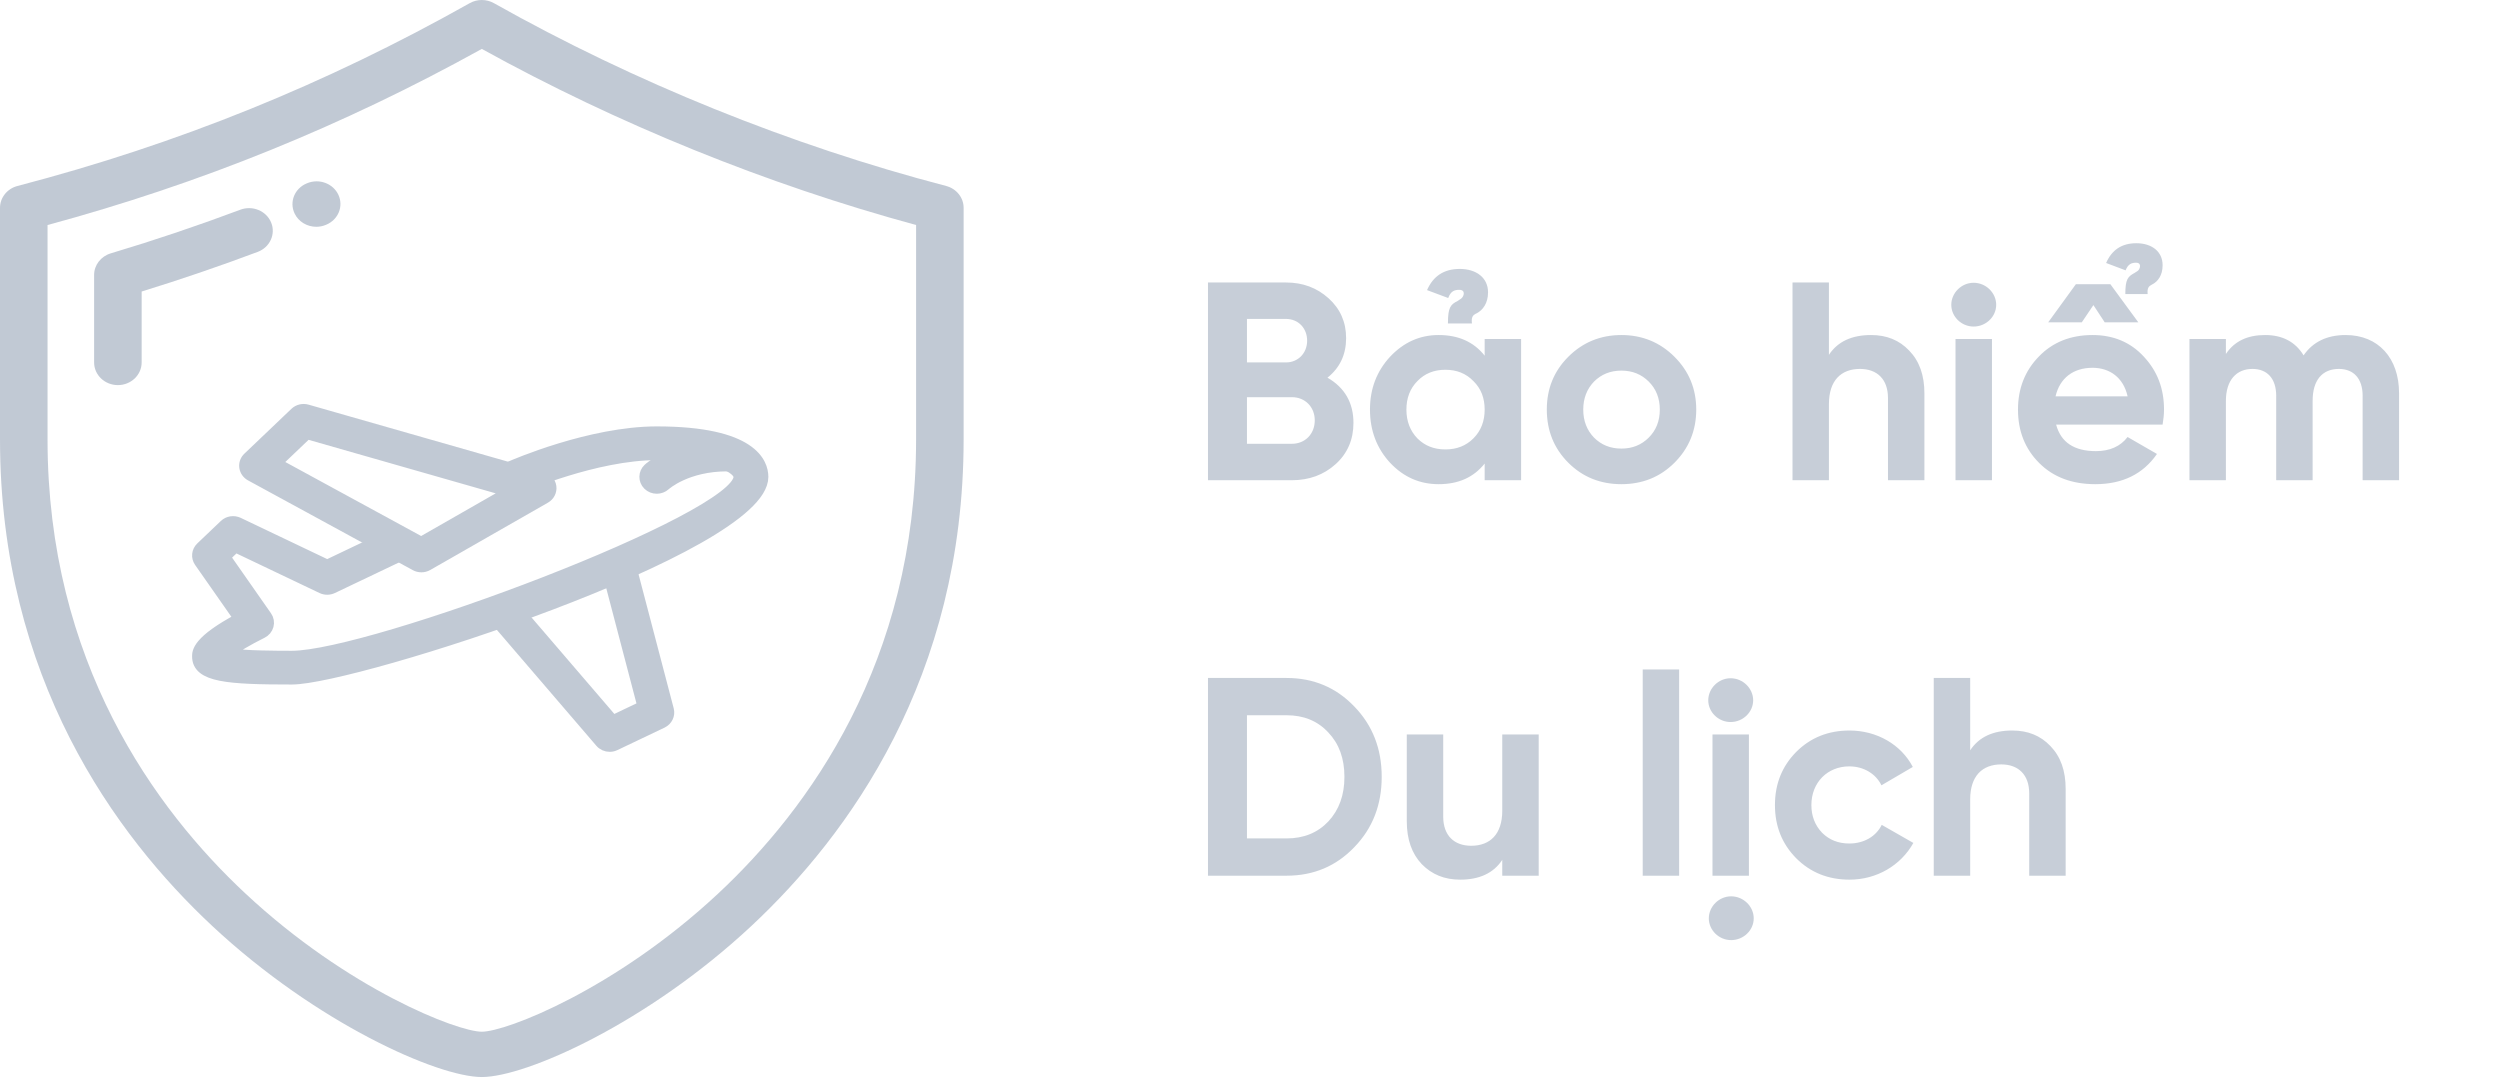
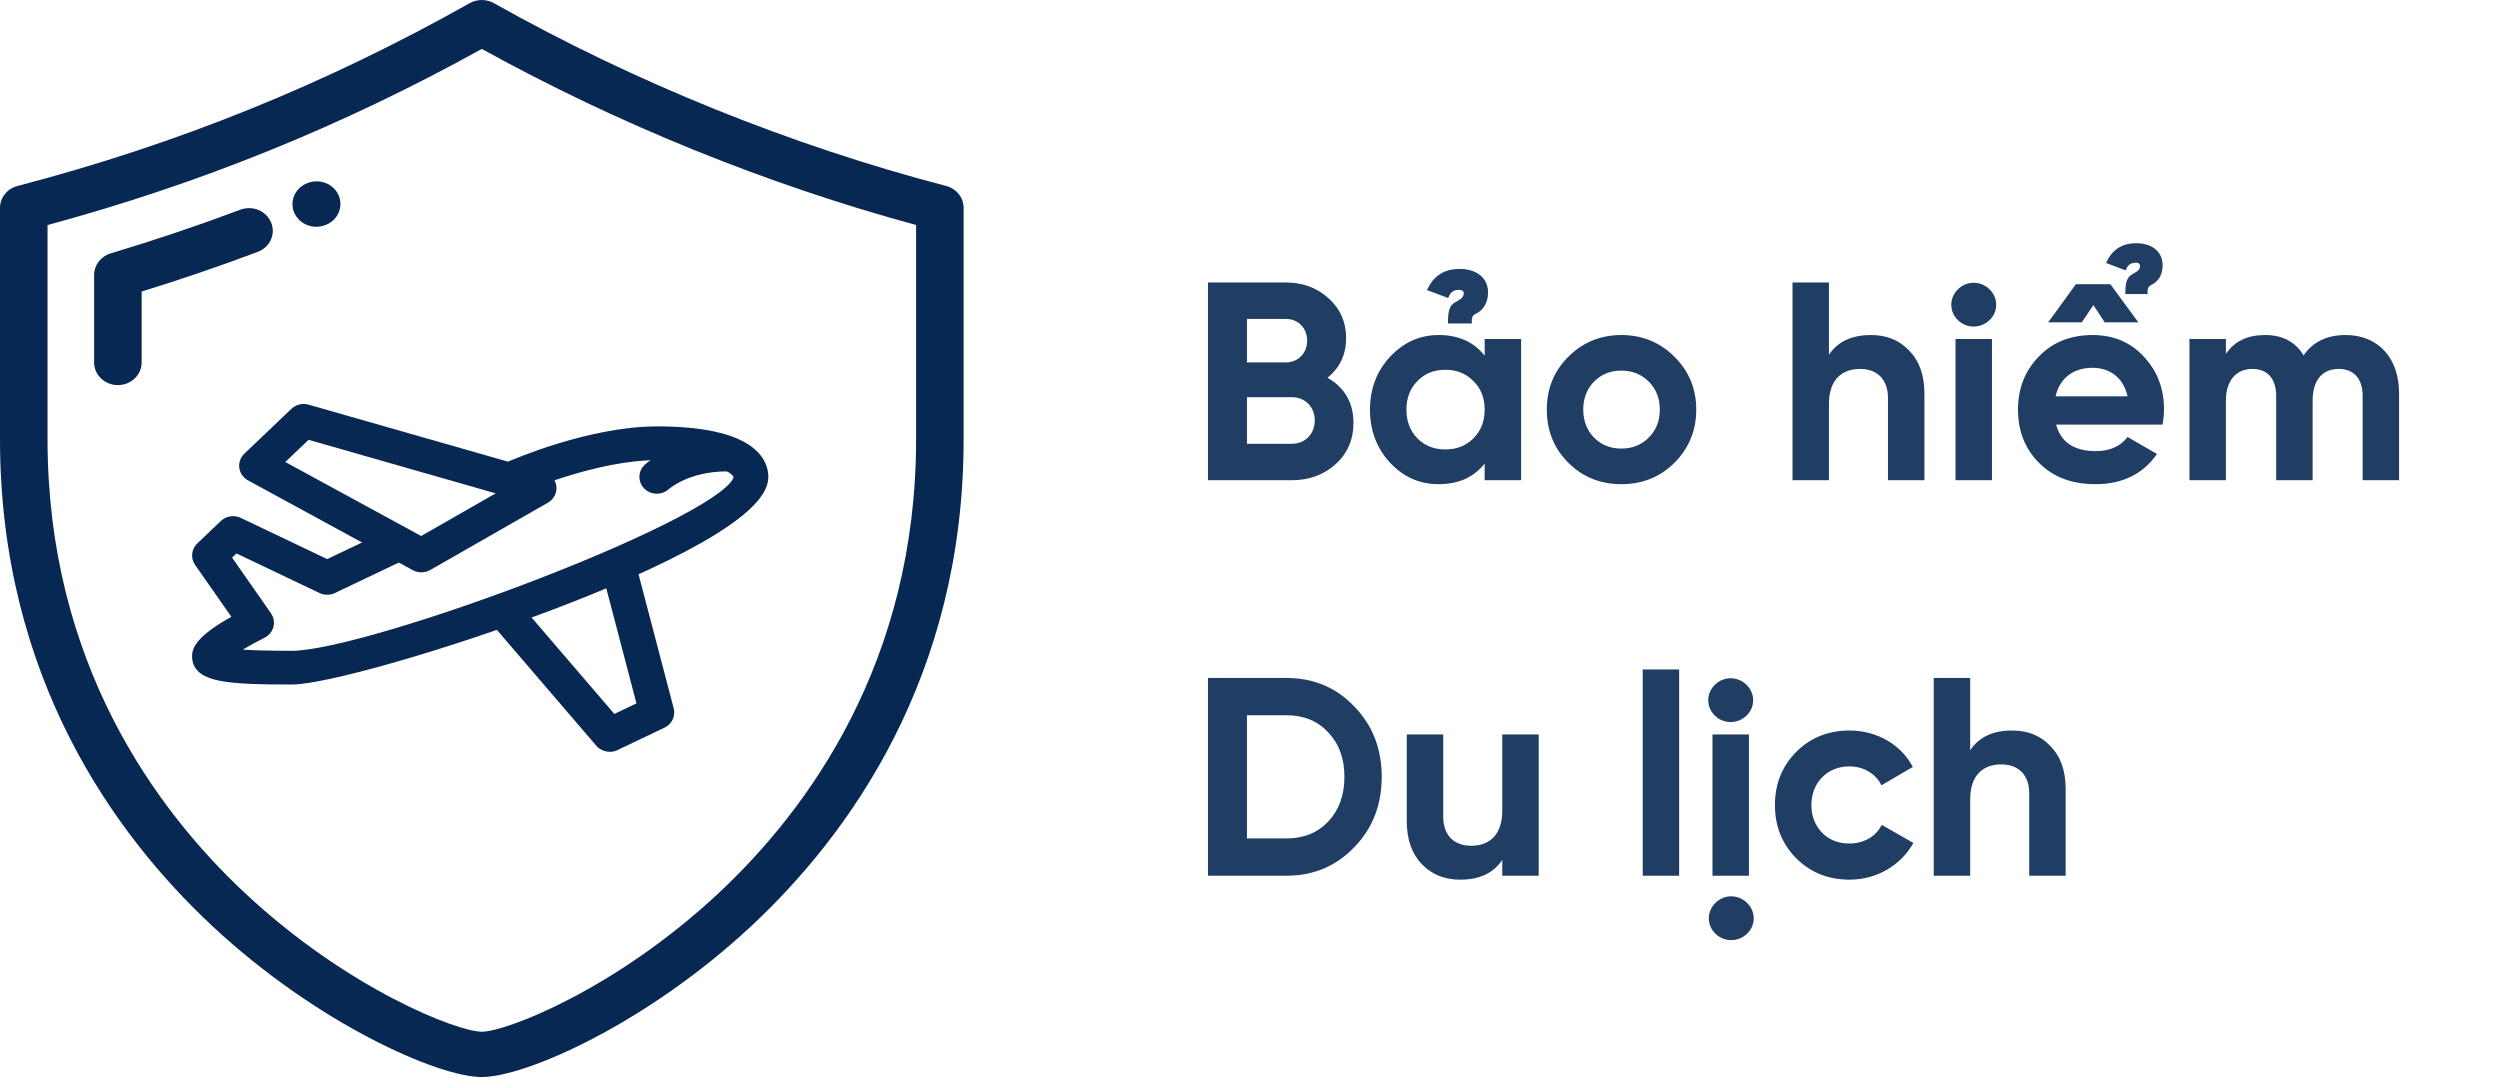
<svg xmlns="http://www.w3.org/2000/svg" width="177" height="77" viewBox="0 0 177 77" fill="none">
-   <g opacity="0.25">
-     <path d="M66.987 13.167C55.98 10.293 44.908 5.816 34.968 0.223C34.44 -0.074 33.785 -0.074 33.257 0.223C23.031 5.977 12.558 10.211 1.238 13.167C0.507 13.358 0 13.992 0 14.714V31.104C0 47.981 8.169 59.153 15.021 65.553C22.399 72.443 30.993 76.254 34.113 76.254C37.233 76.254 45.826 72.443 53.204 65.553C60.056 59.153 68.225 47.981 68.225 31.104V14.714C68.225 13.992 67.718 13.358 66.987 13.167ZM64.859 31.104C64.859 46.867 57.24 57.292 50.848 63.261C43.593 70.037 35.837 73.045 34.113 73.045C32.389 73.045 24.632 70.037 17.377 63.261C10.985 57.292 3.366 46.867 3.366 31.104V15.932C14.191 13.002 24.271 8.914 34.113 3.463C43.709 8.769 54.293 13.061 64.859 15.931V31.104Z" fill="#082854" />
-     <path d="M19.196 15.752C18.856 14.928 17.879 14.523 17.014 14.848C14.008 15.977 10.922 17.016 7.843 17.937C7.141 18.147 6.663 18.767 6.663 19.467V25.662C6.663 26.547 7.417 27.266 8.346 27.266C9.275 27.266 10.029 26.547 10.029 25.662V20.64C12.791 19.788 15.551 18.846 18.247 17.833C19.112 17.508 19.537 16.577 19.196 15.752Z" fill="#082854" />
-     <path d="M22.393 16.057C22.619 16.057 22.848 16.013 23.068 15.922L23.099 15.909C23.95 15.553 24.334 14.609 23.961 13.798C23.587 12.986 22.59 12.619 21.74 12.974L21.713 12.986C20.861 13.34 20.476 14.284 20.848 15.096C21.124 15.698 21.744 16.057 22.393 16.057Z" fill="#082854" />
-     <path d="M46.5 30.589C41.788 30.589 36.378 32.945 36.15 33.044C35.732 33.228 35.548 33.7 35.742 34.098C35.935 34.495 36.43 34.67 36.848 34.488C36.902 34.464 42.158 32.178 46.5 32.178C50.75 32.178 52.333 33.151 52.333 33.766C52.333 36.729 26.243 46.475 20.667 46.475C19.73 46.475 17.22 46.475 16.043 46.272C16.59 45.862 17.57 45.279 18.548 44.798C18.76 44.693 18.913 44.51 18.973 44.291C19.033 44.072 18.992 43.838 18.86 43.651L15.907 39.427L16.665 38.704L22.793 41.625C23.027 41.736 23.303 41.736 23.538 41.625L28.538 39.242C28.95 39.045 29.118 38.569 28.912 38.176C28.705 37.785 28.205 37.625 27.793 37.822L23.167 40.027L16.873 37.026C16.552 36.874 16.165 36.932 15.912 37.175L14.245 38.764C13.963 39.032 13.92 39.452 14.14 39.767L16.965 43.805C14 45.382 14 46.165 14 46.475C14 47.907 16.135 48.064 20.667 48.064C25.103 48.064 54 38.762 54 33.766C54 32.81 53.27 30.589 46.5 30.589Z" fill="#082854" stroke="#082854" stroke-width="0.8" />
-     <path d="M38.993 34.462C38.952 34.149 38.722 33.89 38.405 33.8L21.738 29.034C21.445 28.95 21.128 29.026 20.91 29.232L17.577 32.41C17.393 32.584 17.305 32.831 17.34 33.077C17.375 33.323 17.528 33.539 17.753 33.661L29.42 40.016C29.548 40.086 29.692 40.121 29.833 40.121C29.982 40.121 30.13 40.083 30.262 40.008L38.595 35.242C38.878 35.08 39.033 34.773 38.993 34.462ZM29.822 38.407L19.527 32.799L21.738 30.692L36.118 34.805L29.822 38.407Z" fill="#082854" stroke="#082854" stroke-width="0.8" />
-     <path d="M51.5 31.383C47.903 31.383 45.996 33.124 45.916 33.198C45.59 33.504 45.585 34.002 45.903 34.316C46.065 34.477 46.283 34.557 46.502 34.557C46.708 34.557 46.917 34.484 47.078 34.338C47.14 34.283 48.618 32.972 51.5 32.972C51.96 32.972 52.333 32.616 52.333 32.178C52.333 31.739 51.96 31.383 51.5 31.383Z" fill="#082854" stroke="#082854" stroke-width="0.8" />
-     <path d="M47.312 50.253L44.812 40.721C44.7 40.294 44.243 40.036 43.802 40.143C43.355 40.249 43.083 40.68 43.195 41.106L45.532 50.019L43.392 51.039L36.313 42.794C36.02 42.453 35.495 42.404 35.14 42.681C34.783 42.961 34.73 43.462 35.022 43.8L42.522 52.537C42.683 52.728 42.923 52.83 43.166 52.83C43.293 52.83 43.42 52.803 43.543 52.744L46.877 51.155C47.225 50.988 47.407 50.614 47.312 50.253Z" fill="#082854" stroke="#082854" stroke-width="0.8" />
-     <path d="M93.985 26.74C94.865 26.04 95.305 25.1 95.305 23.94C95.305 22.8 94.885 21.86 94.065 21.12C93.245 20.38 92.245 20 91.045 20H85.525V34H91.465C92.685 34 93.725 33.62 94.565 32.86C95.405 32.1 95.825 31.12 95.825 29.94C95.825 28.52 95.205 27.44 93.985 26.74ZM91.045 22.58C91.925 22.58 92.545 23.24 92.545 24.12C92.545 25 91.905 25.66 91.045 25.66H88.285V22.58H91.045ZM88.285 31.42V28.12H91.465C92.405 28.12 93.085 28.82 93.085 29.76C93.085 30.72 92.405 31.42 91.465 31.42H88.285ZM104.214 22.9C104.154 22.42 104.294 22.3 104.554 22.18C104.974 21.96 105.354 21.48 105.354 20.7C105.354 19.64 104.494 19.04 103.354 19.04C102.234 19.04 101.474 19.54 101.034 20.54L102.534 21.1C102.714 20.6 102.994 20.52 103.314 20.52C103.554 20.52 103.634 20.64 103.634 20.76C103.634 20.98 103.494 21.12 103.394 21.18C103.414 21.16 103.214 21.3 103.214 21.3C102.694 21.56 102.514 21.76 102.514 22.9H104.214ZM105.114 25.18C104.334 24.2 103.254 23.72 101.854 23.72C100.514 23.72 99.374 24.24 98.414 25.26C97.474 26.28 96.994 27.52 96.994 29C96.994 30.48 97.474 31.74 98.414 32.76C99.374 33.78 100.514 34.28 101.854 34.28C103.254 34.28 104.334 33.8 105.114 32.82V34H107.694V24H105.114V25.18ZM100.354 31.04C99.834 30.5 99.574 29.82 99.574 29C99.574 28.18 99.834 27.5 100.354 26.98C100.874 26.44 101.534 26.18 102.334 26.18C103.134 26.18 103.794 26.44 104.314 26.98C104.854 27.5 105.114 28.18 105.114 29C105.114 29.82 104.854 30.5 104.314 31.04C103.794 31.56 103.134 31.82 102.334 31.82C101.534 31.82 100.874 31.56 100.354 31.04ZM118.554 32.76C119.574 31.74 120.094 30.48 120.094 29C120.094 27.52 119.574 26.28 118.554 25.26C117.534 24.24 116.274 23.72 114.794 23.72C113.314 23.72 112.054 24.24 111.034 25.26C110.014 26.28 109.514 27.52 109.514 29C109.514 30.48 110.014 31.74 111.034 32.76C112.054 33.78 113.314 34.28 114.794 34.28C116.274 34.28 117.534 33.78 118.554 32.76ZM112.854 30.98C112.354 30.46 112.094 29.8 112.094 29C112.094 28.2 112.354 27.54 112.854 27.02C113.374 26.5 114.014 26.24 114.794 26.24C115.574 26.24 116.214 26.5 116.734 27.02C117.254 27.54 117.514 28.2 117.514 29C117.514 29.8 117.254 30.46 116.734 30.98C116.214 31.5 115.574 31.76 114.794 31.76C114.014 31.76 113.374 31.5 112.854 30.98ZM132.469 23.72C131.109 23.72 130.109 24.18 129.489 25.12V20H126.909V34H129.489V28.6C129.489 26.94 130.349 26.12 131.689 26.12C132.889 26.12 133.669 26.84 133.669 28.18V34H136.249V27.86C136.249 26.56 135.889 25.56 135.169 24.82C134.469 24.08 133.569 23.72 132.469 23.72ZM139.731 23.12C140.611 23.12 141.331 22.42 141.331 21.58C141.331 20.74 140.611 20.02 139.731 20.02C138.871 20.02 138.151 20.74 138.151 21.58C138.151 22.42 138.871 23.12 139.731 23.12ZM141.031 34V24H138.451V34H141.031ZM149.013 22.82H151.393L149.413 20.12H146.973L145.013 22.82H147.393L148.213 21.6L149.013 22.82ZM153.113 30.06C153.173 29.68 153.213 29.34 153.213 29C153.213 27.5 152.733 26.26 151.773 25.24C150.833 24.22 149.613 23.72 148.153 23.72C146.613 23.72 145.333 24.22 144.353 25.24C143.373 26.24 142.873 27.5 142.873 29C142.873 30.52 143.373 31.78 144.373 32.78C145.373 33.78 146.693 34.28 148.353 34.28C150.273 34.28 151.733 33.56 152.713 32.14L150.633 30.94C150.133 31.6 149.373 31.94 148.393 31.94C146.853 31.94 145.913 31.32 145.573 30.06H153.113ZM145.533 28.06C145.833 26.78 146.773 26.04 148.153 26.04C149.333 26.04 150.333 26.7 150.633 28.06H145.533ZM152.053 20.82C152.013 20.38 152.133 20.26 152.373 20.14C152.773 19.94 153.113 19.5 153.113 18.78C153.113 17.78 152.313 17.22 151.253 17.22C150.213 17.22 149.513 17.7 149.113 18.62L150.493 19.14C150.673 18.68 150.933 18.6 151.233 18.6C151.453 18.6 151.513 18.72 151.513 18.82C151.513 19.04 151.393 19.16 151.293 19.22C151.313 19.2 151.133 19.32 151.133 19.32C150.653 19.58 150.473 19.76 150.473 20.82H152.053ZM166.074 23.72C164.754 23.72 163.754 24.2 163.094 25.16C162.514 24.2 161.594 23.72 160.374 23.72C159.114 23.72 158.194 24.16 157.594 25.06V24H155.014V34H157.594V28.38C157.594 26.92 158.334 26.12 159.474 26.12C160.534 26.12 161.154 26.82 161.154 28.02V34H163.734V28.38C163.734 26.92 164.414 26.12 165.594 26.12C166.654 26.12 167.274 26.82 167.274 28.02V34H169.854V27.84C169.854 25.34 168.374 23.72 166.074 23.72ZM85.525 48V62H91.085C93.005 62 94.605 61.32 95.885 59.98C97.185 58.64 97.825 56.98 97.825 55C97.825 53.02 97.185 51.36 95.885 50.02C94.605 48.68 93.005 48 91.085 48H85.525ZM88.285 59.36V50.64H91.085C92.305 50.64 93.285 51.04 94.045 51.86C94.805 52.66 95.185 53.7 95.185 55C95.185 56.3 94.805 57.34 94.045 58.16C93.285 58.96 92.305 59.36 91.085 59.36H88.285ZM106.36 57.4C106.36 59.06 105.5 59.88 104.16 59.88C102.96 59.88 102.18 59.16 102.18 57.82V52H99.6V58.14C99.6 59.44 99.96 60.44 100.66 61.18C101.38 61.92 102.28 62.28 103.38 62.28C104.74 62.28 105.74 61.82 106.36 60.88V62H108.94V52H106.36V57.4ZM118.883 62V47.4H116.303V62H118.883ZM122.564 66.56C123.444 66.56 124.164 65.86 124.164 65.02C124.164 64.18 123.444 63.46 122.564 63.46C121.704 63.46 120.984 64.18 120.984 65.02C120.984 65.86 121.704 66.56 122.564 66.56ZM122.524 51.12C123.404 51.12 124.124 50.42 124.124 49.58C124.124 48.74 123.404 48.02 122.524 48.02C121.664 48.02 120.944 48.74 120.944 49.58C120.944 50.42 121.664 51.12 122.524 51.12ZM123.824 62V52H121.244V62H123.824ZM130.946 62.28C132.886 62.28 134.586 61.26 135.466 59.68L133.226 58.4C132.826 59.22 131.966 59.72 130.926 59.72C130.146 59.72 129.506 59.46 129.006 58.96C128.506 58.44 128.246 57.78 128.246 57C128.246 55.4 129.386 54.26 130.926 54.26C131.946 54.26 132.806 54.78 133.206 55.6L135.426 54.3C134.606 52.72 132.886 51.72 130.946 51.72C129.446 51.72 128.186 52.22 127.166 53.24C126.166 54.26 125.666 55.5 125.666 57C125.666 58.5 126.166 59.74 127.166 60.76C128.186 61.78 129.446 62.28 130.946 62.28ZM142.469 51.72C141.109 51.72 140.109 52.18 139.489 53.12V48H136.909V62H139.489V56.6C139.489 54.94 140.349 54.12 141.689 54.12C142.889 54.12 143.669 54.84 143.669 56.18V62H146.249V55.86C146.249 54.56 145.889 53.56 145.169 52.82C144.469 52.08 143.569 51.72 142.469 51.72Z" fill="#082854" fill-opacity="0.9" />
-   </g>
+   <path d="M66.987 13.167C55.98 10.293 44.908 5.816 34.968 0.223C34.44 -0.074 33.785 -0.074 33.257 0.223C23.031 5.977 12.558 10.211 1.238 13.167C0.507 13.358 0 13.992 0 14.714V31.104C0 47.981 8.169 59.153 15.021 65.553C22.399 72.443 30.993 76.254 34.113 76.254C37.233 76.254 45.826 72.443 53.204 65.553C60.056 59.153 68.225 47.981 68.225 31.104V14.714C68.225 13.992 67.718 13.358 66.987 13.167ZM64.859 31.104C64.859 46.867 57.24 57.292 50.848 63.261C43.593 70.037 35.837 73.045 34.113 73.045C32.389 73.045 24.632 70.037 17.377 63.261C10.985 57.292 3.366 46.867 3.366 31.104V15.932C14.191 13.002 24.271 8.914 34.113 3.463C43.709 8.769 54.293 13.061 64.859 15.931V31.104Z" fill="#082854" />
+   <path d="M19.196 15.752C18.856 14.928 17.879 14.523 17.014 14.848C14.008 15.977 10.922 17.016 7.843 17.937C7.141 18.147 6.663 18.767 6.663 19.467V25.662C6.663 26.547 7.417 27.266 8.346 27.266C9.275 27.266 10.029 26.547 10.029 25.662V20.64C12.791 19.788 15.551 18.846 18.247 17.833C19.112 17.508 19.537 16.577 19.196 15.752Z" fill="#082854" />
+   <path d="M22.393 16.057C22.619 16.057 22.848 16.013 23.068 15.922L23.099 15.909C23.95 15.553 24.334 14.609 23.961 13.798C23.587 12.986 22.59 12.619 21.74 12.974L21.713 12.986C20.861 13.34 20.476 14.284 20.848 15.096C21.124 15.698 21.744 16.057 22.393 16.057Z" fill="#082854" />
+   <path d="M46.5 30.589C41.788 30.589 36.378 32.945 36.15 33.044C35.732 33.228 35.548 33.7 35.742 34.098C35.935 34.495 36.43 34.67 36.848 34.488C36.902 34.464 42.158 32.178 46.5 32.178C50.75 32.178 52.333 33.151 52.333 33.766C52.333 36.729 26.243 46.475 20.667 46.475C19.73 46.475 17.22 46.475 16.043 46.272C16.59 45.862 17.57 45.279 18.548 44.798C18.76 44.693 18.913 44.51 18.973 44.291C19.033 44.072 18.992 43.838 18.86 43.651L15.907 39.427L16.665 38.704L22.793 41.625C23.027 41.736 23.303 41.736 23.538 41.625L28.538 39.242C28.95 39.045 29.118 38.569 28.912 38.176C28.705 37.785 28.205 37.625 27.793 37.822L23.167 40.027L16.873 37.026C16.552 36.874 16.165 36.932 15.912 37.175L14.245 38.764C13.963 39.032 13.92 39.452 14.14 39.767L16.965 43.805C14 45.382 14 46.165 14 46.475C14 47.907 16.135 48.064 20.667 48.064C25.103 48.064 54 38.762 54 33.766C54 32.81 53.27 30.589 46.5 30.589Z" fill="#082854" stroke="#082854" stroke-width="0.8" />
+   <path d="M38.993 34.462C38.952 34.149 38.722 33.89 38.405 33.8L21.738 29.034C21.445 28.95 21.128 29.026 20.91 29.232L17.577 32.41C17.393 32.584 17.305 32.831 17.34 33.077C17.375 33.323 17.528 33.539 17.753 33.661L29.42 40.016C29.548 40.086 29.692 40.121 29.833 40.121C29.982 40.121 30.13 40.083 30.262 40.008L38.595 35.242C38.878 35.08 39.033 34.773 38.993 34.462ZM29.822 38.407L19.527 32.799L21.738 30.692L36.118 34.805L29.822 38.407Z" fill="#082854" stroke="#082854" stroke-width="0.8" />
+   <path d="M51.5 31.383C47.903 31.383 45.996 33.124 45.916 33.198C45.59 33.504 45.585 34.002 45.903 34.316C46.065 34.477 46.283 34.557 46.502 34.557C46.708 34.557 46.917 34.484 47.078 34.338C47.14 34.283 48.618 32.972 51.5 32.972C51.96 32.972 52.333 32.616 52.333 32.178C52.333 31.739 51.96 31.383 51.5 31.383Z" fill="#082854" stroke="#082854" stroke-width="0.8" />
+   <path d="M47.312 50.253L44.812 40.721C44.7 40.294 44.243 40.036 43.802 40.143C43.355 40.249 43.083 40.68 43.195 41.106L45.532 50.019L43.392 51.039L36.313 42.794C36.02 42.453 35.495 42.404 35.14 42.681C34.783 42.961 34.73 43.462 35.022 43.8L42.522 52.537C42.683 52.728 42.923 52.83 43.166 52.83C43.293 52.83 43.42 52.803 43.543 52.744L46.877 51.155C47.225 50.988 47.407 50.614 47.312 50.253Z" fill="#082854" stroke="#082854" stroke-width="0.8" />
+   <path d="M93.985 26.74C94.865 26.04 95.305 25.1 95.305 23.94C95.305 22.8 94.885 21.86 94.065 21.12C93.245 20.38 92.245 20 91.045 20H85.525V34H91.465C92.685 34 93.725 33.62 94.565 32.86C95.405 32.1 95.825 31.12 95.825 29.94C95.825 28.52 95.205 27.44 93.985 26.74ZM91.045 22.58C91.925 22.58 92.545 23.24 92.545 24.12C92.545 25 91.905 25.66 91.045 25.66H88.285V22.58H91.045ZM88.285 31.42V28.12H91.465C92.405 28.12 93.085 28.82 93.085 29.76C93.085 30.72 92.405 31.42 91.465 31.42H88.285ZM104.214 22.9C104.154 22.42 104.294 22.3 104.554 22.18C104.974 21.96 105.354 21.48 105.354 20.7C105.354 19.64 104.494 19.04 103.354 19.04C102.234 19.04 101.474 19.54 101.034 20.54L102.534 21.1C102.714 20.6 102.994 20.52 103.314 20.52C103.554 20.52 103.634 20.64 103.634 20.76C103.634 20.98 103.494 21.12 103.394 21.18C103.414 21.16 103.214 21.3 103.214 21.3C102.694 21.56 102.514 21.76 102.514 22.9H104.214ZM105.114 25.18C104.334 24.2 103.254 23.72 101.854 23.72C100.514 23.72 99.374 24.24 98.414 25.26C97.474 26.28 96.994 27.52 96.994 29C96.994 30.48 97.474 31.74 98.414 32.76C99.374 33.78 100.514 34.28 101.854 34.28C103.254 34.28 104.334 33.8 105.114 32.82V34H107.694V24H105.114V25.18ZM100.354 31.04C99.834 30.5 99.574 29.82 99.574 29C99.574 28.18 99.834 27.5 100.354 26.98C100.874 26.44 101.534 26.18 102.334 26.18C103.134 26.18 103.794 26.44 104.314 26.98C104.854 27.5 105.114 28.18 105.114 29C105.114 29.82 104.854 30.5 104.314 31.04C103.794 31.56 103.134 31.82 102.334 31.82C101.534 31.82 100.874 31.56 100.354 31.04ZM118.554 32.76C119.574 31.74 120.094 30.48 120.094 29C120.094 27.52 119.574 26.28 118.554 25.26C117.534 24.24 116.274 23.72 114.794 23.72C113.314 23.72 112.054 24.24 111.034 25.26C110.014 26.28 109.514 27.52 109.514 29C109.514 30.48 110.014 31.74 111.034 32.76C112.054 33.78 113.314 34.28 114.794 34.28C116.274 34.28 117.534 33.78 118.554 32.76ZM112.854 30.98C112.354 30.46 112.094 29.8 112.094 29C112.094 28.2 112.354 27.54 112.854 27.02C113.374 26.5 114.014 26.24 114.794 26.24C115.574 26.24 116.214 26.5 116.734 27.02C117.254 27.54 117.514 28.2 117.514 29C117.514 29.8 117.254 30.46 116.734 30.98C116.214 31.5 115.574 31.76 114.794 31.76C114.014 31.76 113.374 31.5 112.854 30.98ZM132.469 23.72C131.109 23.72 130.109 24.18 129.489 25.12V20H126.909V34H129.489V28.6C129.489 26.94 130.349 26.12 131.689 26.12C132.889 26.12 133.669 26.84 133.669 28.18V34H136.249V27.86C136.249 26.56 135.889 25.56 135.169 24.82C134.469 24.08 133.569 23.72 132.469 23.72ZM139.731 23.12C140.611 23.12 141.331 22.42 141.331 21.58C141.331 20.74 140.611 20.02 139.731 20.02C138.871 20.02 138.151 20.74 138.151 21.58C138.151 22.42 138.871 23.12 139.731 23.12ZM141.031 34V24H138.451V34H141.031ZM149.013 22.82H151.393L149.413 20.12H146.973L145.013 22.82H147.393L148.213 21.6L149.013 22.82ZM153.113 30.06C153.173 29.68 153.213 29.34 153.213 29C153.213 27.5 152.733 26.26 151.773 25.24C150.833 24.22 149.613 23.72 148.153 23.72C146.613 23.72 145.333 24.22 144.353 25.24C143.373 26.24 142.873 27.5 142.873 29C142.873 30.52 143.373 31.78 144.373 32.78C145.373 33.78 146.693 34.28 148.353 34.28C150.273 34.28 151.733 33.56 152.713 32.14L150.633 30.94C150.133 31.6 149.373 31.94 148.393 31.94C146.853 31.94 145.913 31.32 145.573 30.06H153.113ZM145.533 28.06C145.833 26.78 146.773 26.04 148.153 26.04C149.333 26.04 150.333 26.7 150.633 28.06H145.533ZM152.053 20.82C152.013 20.38 152.133 20.26 152.373 20.14C152.773 19.94 153.113 19.5 153.113 18.78C153.113 17.78 152.313 17.22 151.253 17.22C150.213 17.22 149.513 17.7 149.113 18.62L150.493 19.14C150.673 18.68 150.933 18.6 151.233 18.6C151.453 18.6 151.513 18.72 151.513 18.82C151.513 19.04 151.393 19.16 151.293 19.22C151.313 19.2 151.133 19.32 151.133 19.32C150.653 19.58 150.473 19.76 150.473 20.82H152.053ZM166.074 23.72C164.754 23.72 163.754 24.2 163.094 25.16C162.514 24.2 161.594 23.72 160.374 23.72C159.114 23.72 158.194 24.16 157.594 25.06V24H155.014V34H157.594V28.38C157.594 26.92 158.334 26.12 159.474 26.12C160.534 26.12 161.154 26.82 161.154 28.02V34H163.734V28.38C163.734 26.92 164.414 26.12 165.594 26.12C166.654 26.12 167.274 26.82 167.274 28.02V34H169.854V27.84C169.854 25.34 168.374 23.72 166.074 23.72ZM85.525 48V62H91.085C93.005 62 94.605 61.32 95.885 59.98C97.185 58.64 97.825 56.98 97.825 55C97.825 53.02 97.185 51.36 95.885 50.02C94.605 48.68 93.005 48 91.085 48H85.525ZM88.285 59.36V50.64H91.085C92.305 50.64 93.285 51.04 94.045 51.86C94.805 52.66 95.185 53.7 95.185 55C95.185 56.3 94.805 57.34 94.045 58.16C93.285 58.96 92.305 59.36 91.085 59.36H88.285ZM106.36 57.4C106.36 59.06 105.5 59.88 104.16 59.88C102.96 59.88 102.18 59.16 102.18 57.82V52H99.6V58.14C99.6 59.44 99.96 60.44 100.66 61.18C101.38 61.92 102.28 62.28 103.38 62.28C104.74 62.28 105.74 61.82 106.36 60.88V62H108.94V52H106.36V57.4ZM118.883 62V47.4H116.303V62H118.883ZM122.564 66.56C123.444 66.56 124.164 65.86 124.164 65.02C124.164 64.18 123.444 63.46 122.564 63.46C121.704 63.46 120.984 64.18 120.984 65.02C120.984 65.86 121.704 66.56 122.564 66.56ZM122.524 51.12C123.404 51.12 124.124 50.42 124.124 49.58C124.124 48.74 123.404 48.02 122.524 48.02C121.664 48.02 120.944 48.74 120.944 49.58C120.944 50.42 121.664 51.12 122.524 51.12ZM123.824 62V52H121.244V62H123.824ZM130.946 62.28C132.886 62.28 134.586 61.26 135.466 59.68L133.226 58.4C132.826 59.22 131.966 59.72 130.926 59.72C130.146 59.72 129.506 59.46 129.006 58.96C128.506 58.44 128.246 57.78 128.246 57C128.246 55.4 129.386 54.26 130.926 54.26C131.946 54.26 132.806 54.78 133.206 55.6L135.426 54.3C134.606 52.72 132.886 51.72 130.946 51.72C129.446 51.72 128.186 52.22 127.166 53.24C126.166 54.26 125.666 55.5 125.666 57C125.666 58.5 126.166 59.74 127.166 60.76C128.186 61.78 129.446 62.28 130.946 62.28ZM142.469 51.72C141.109 51.72 140.109 52.18 139.489 53.12V48H136.909V62H139.489V56.6C139.489 54.94 140.349 54.12 141.689 54.12C142.889 54.12 143.669 54.84 143.669 56.18V62H146.249V55.86C146.249 54.56 145.889 53.56 145.169 52.82C144.469 52.08 143.569 51.72 142.469 51.72Z" fill="#082854" fill-opacity="0.9" />
</svg>
